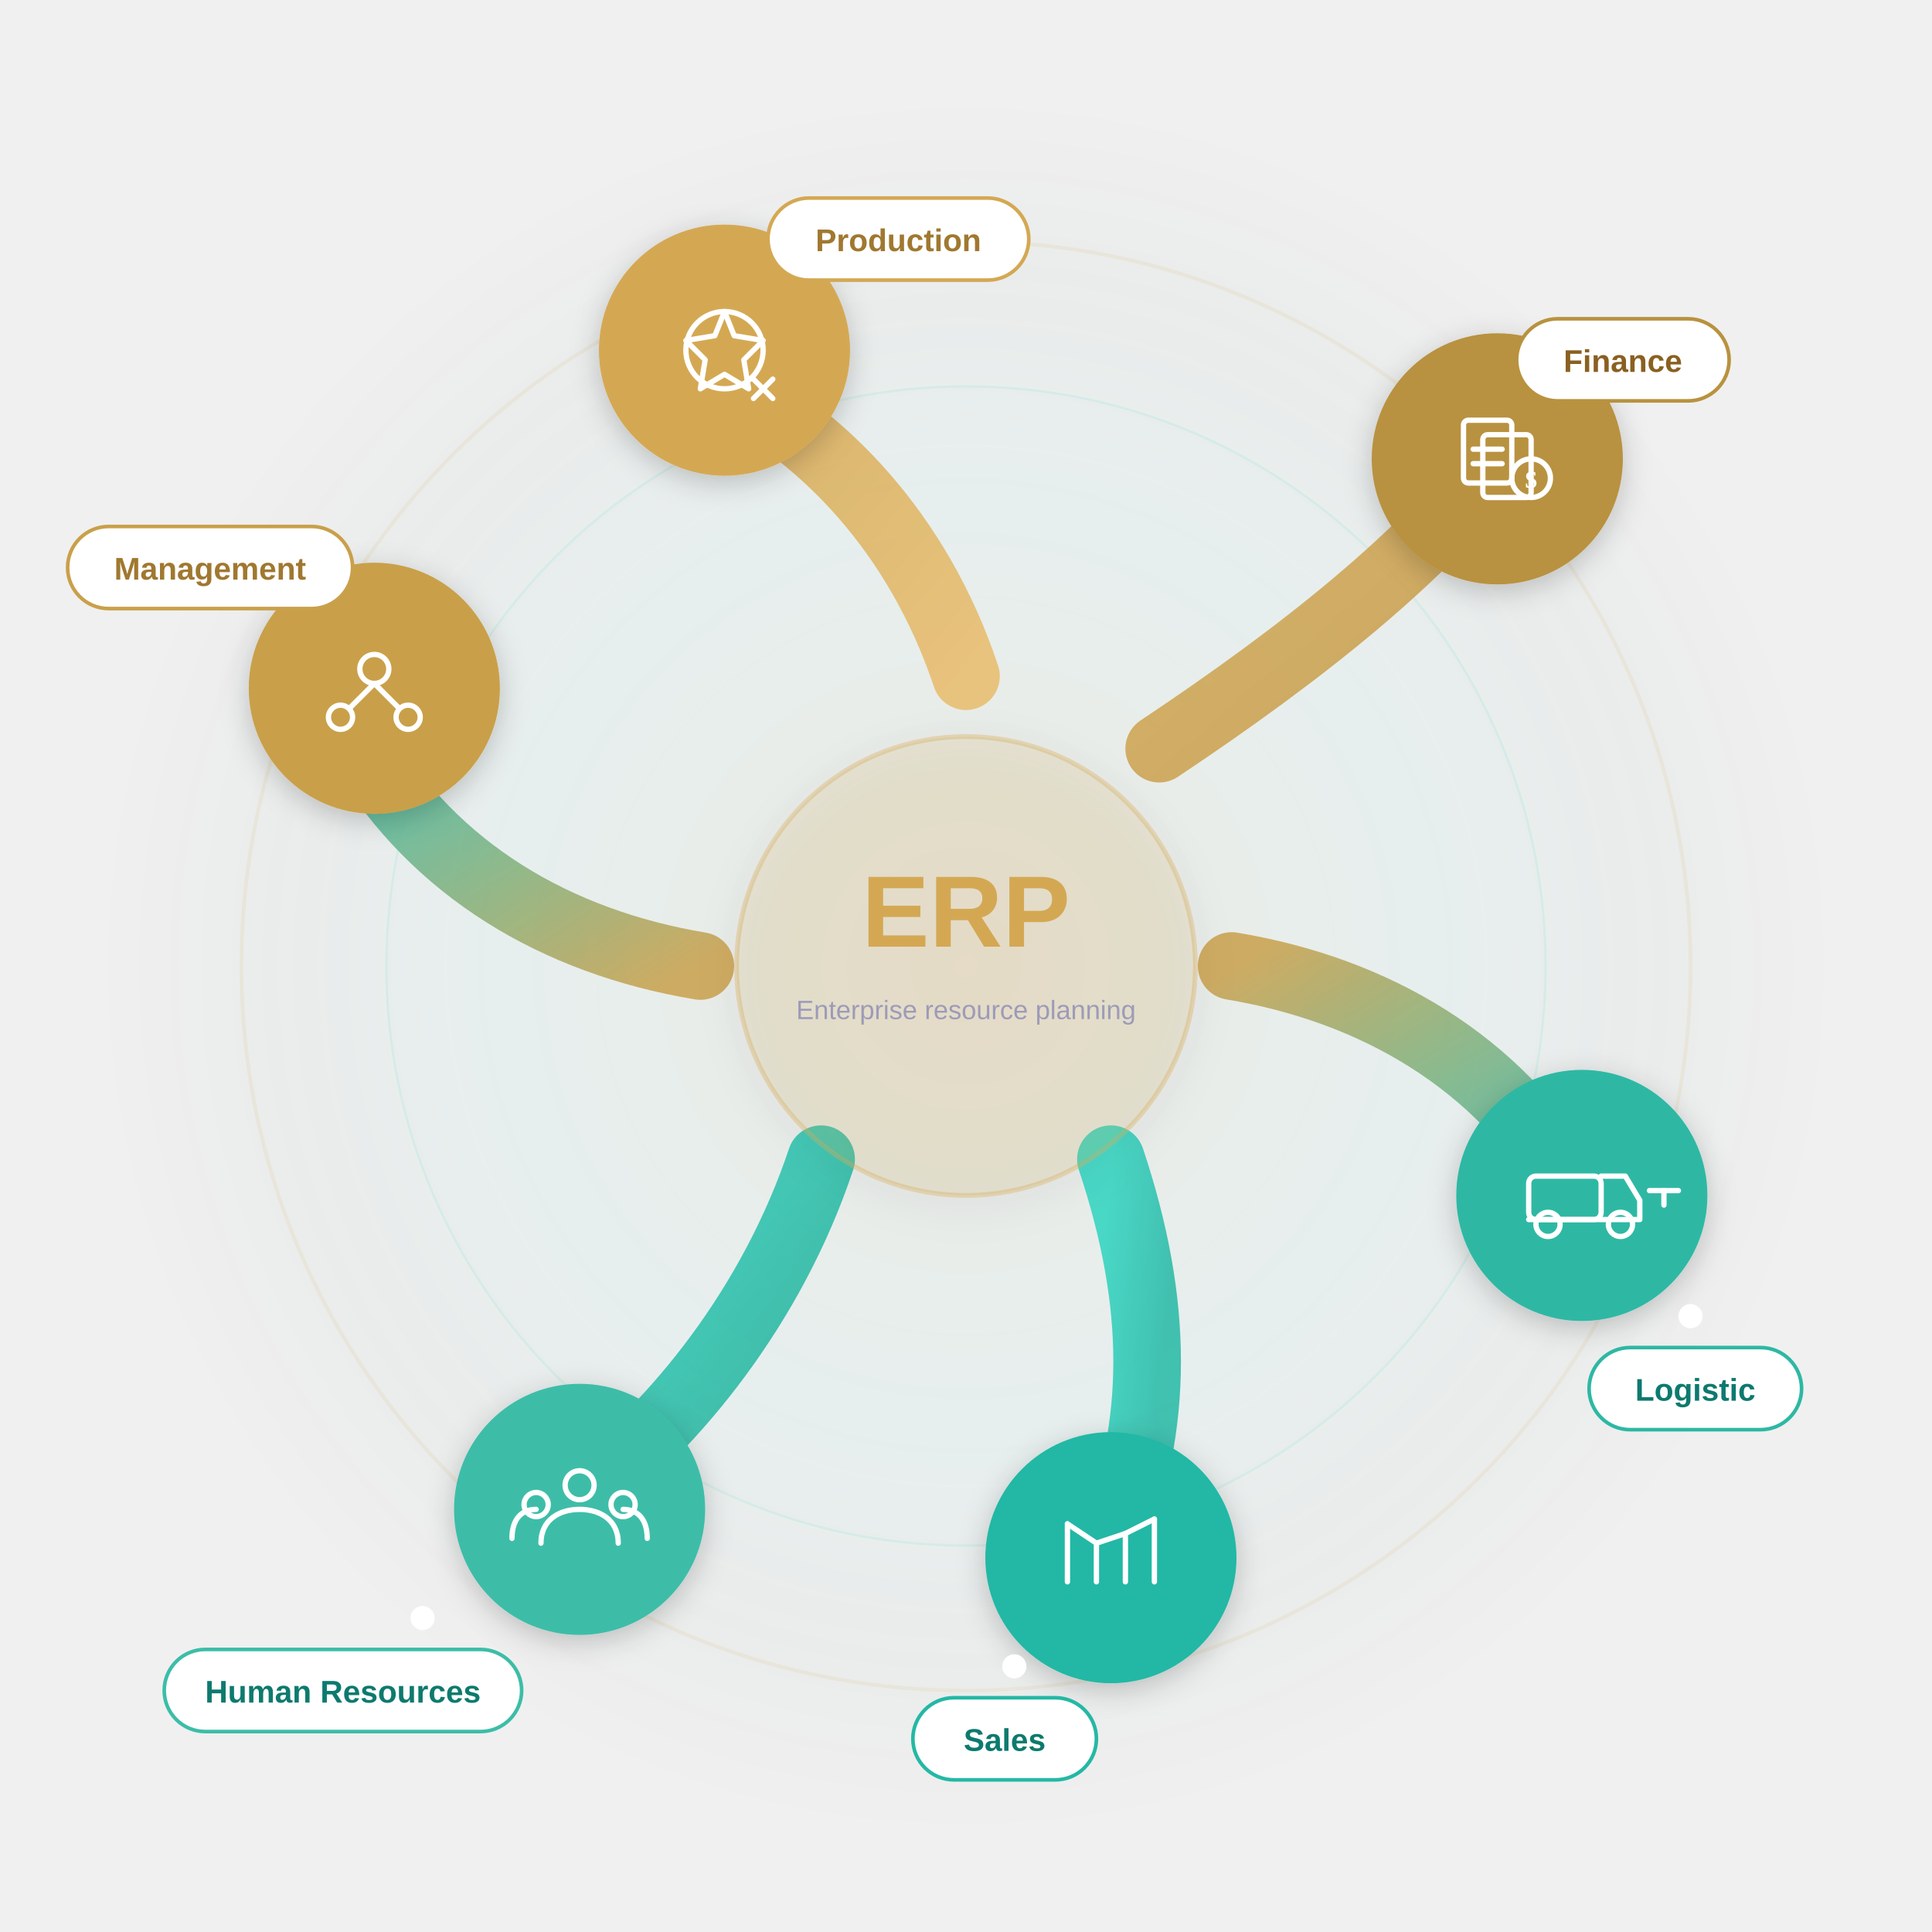
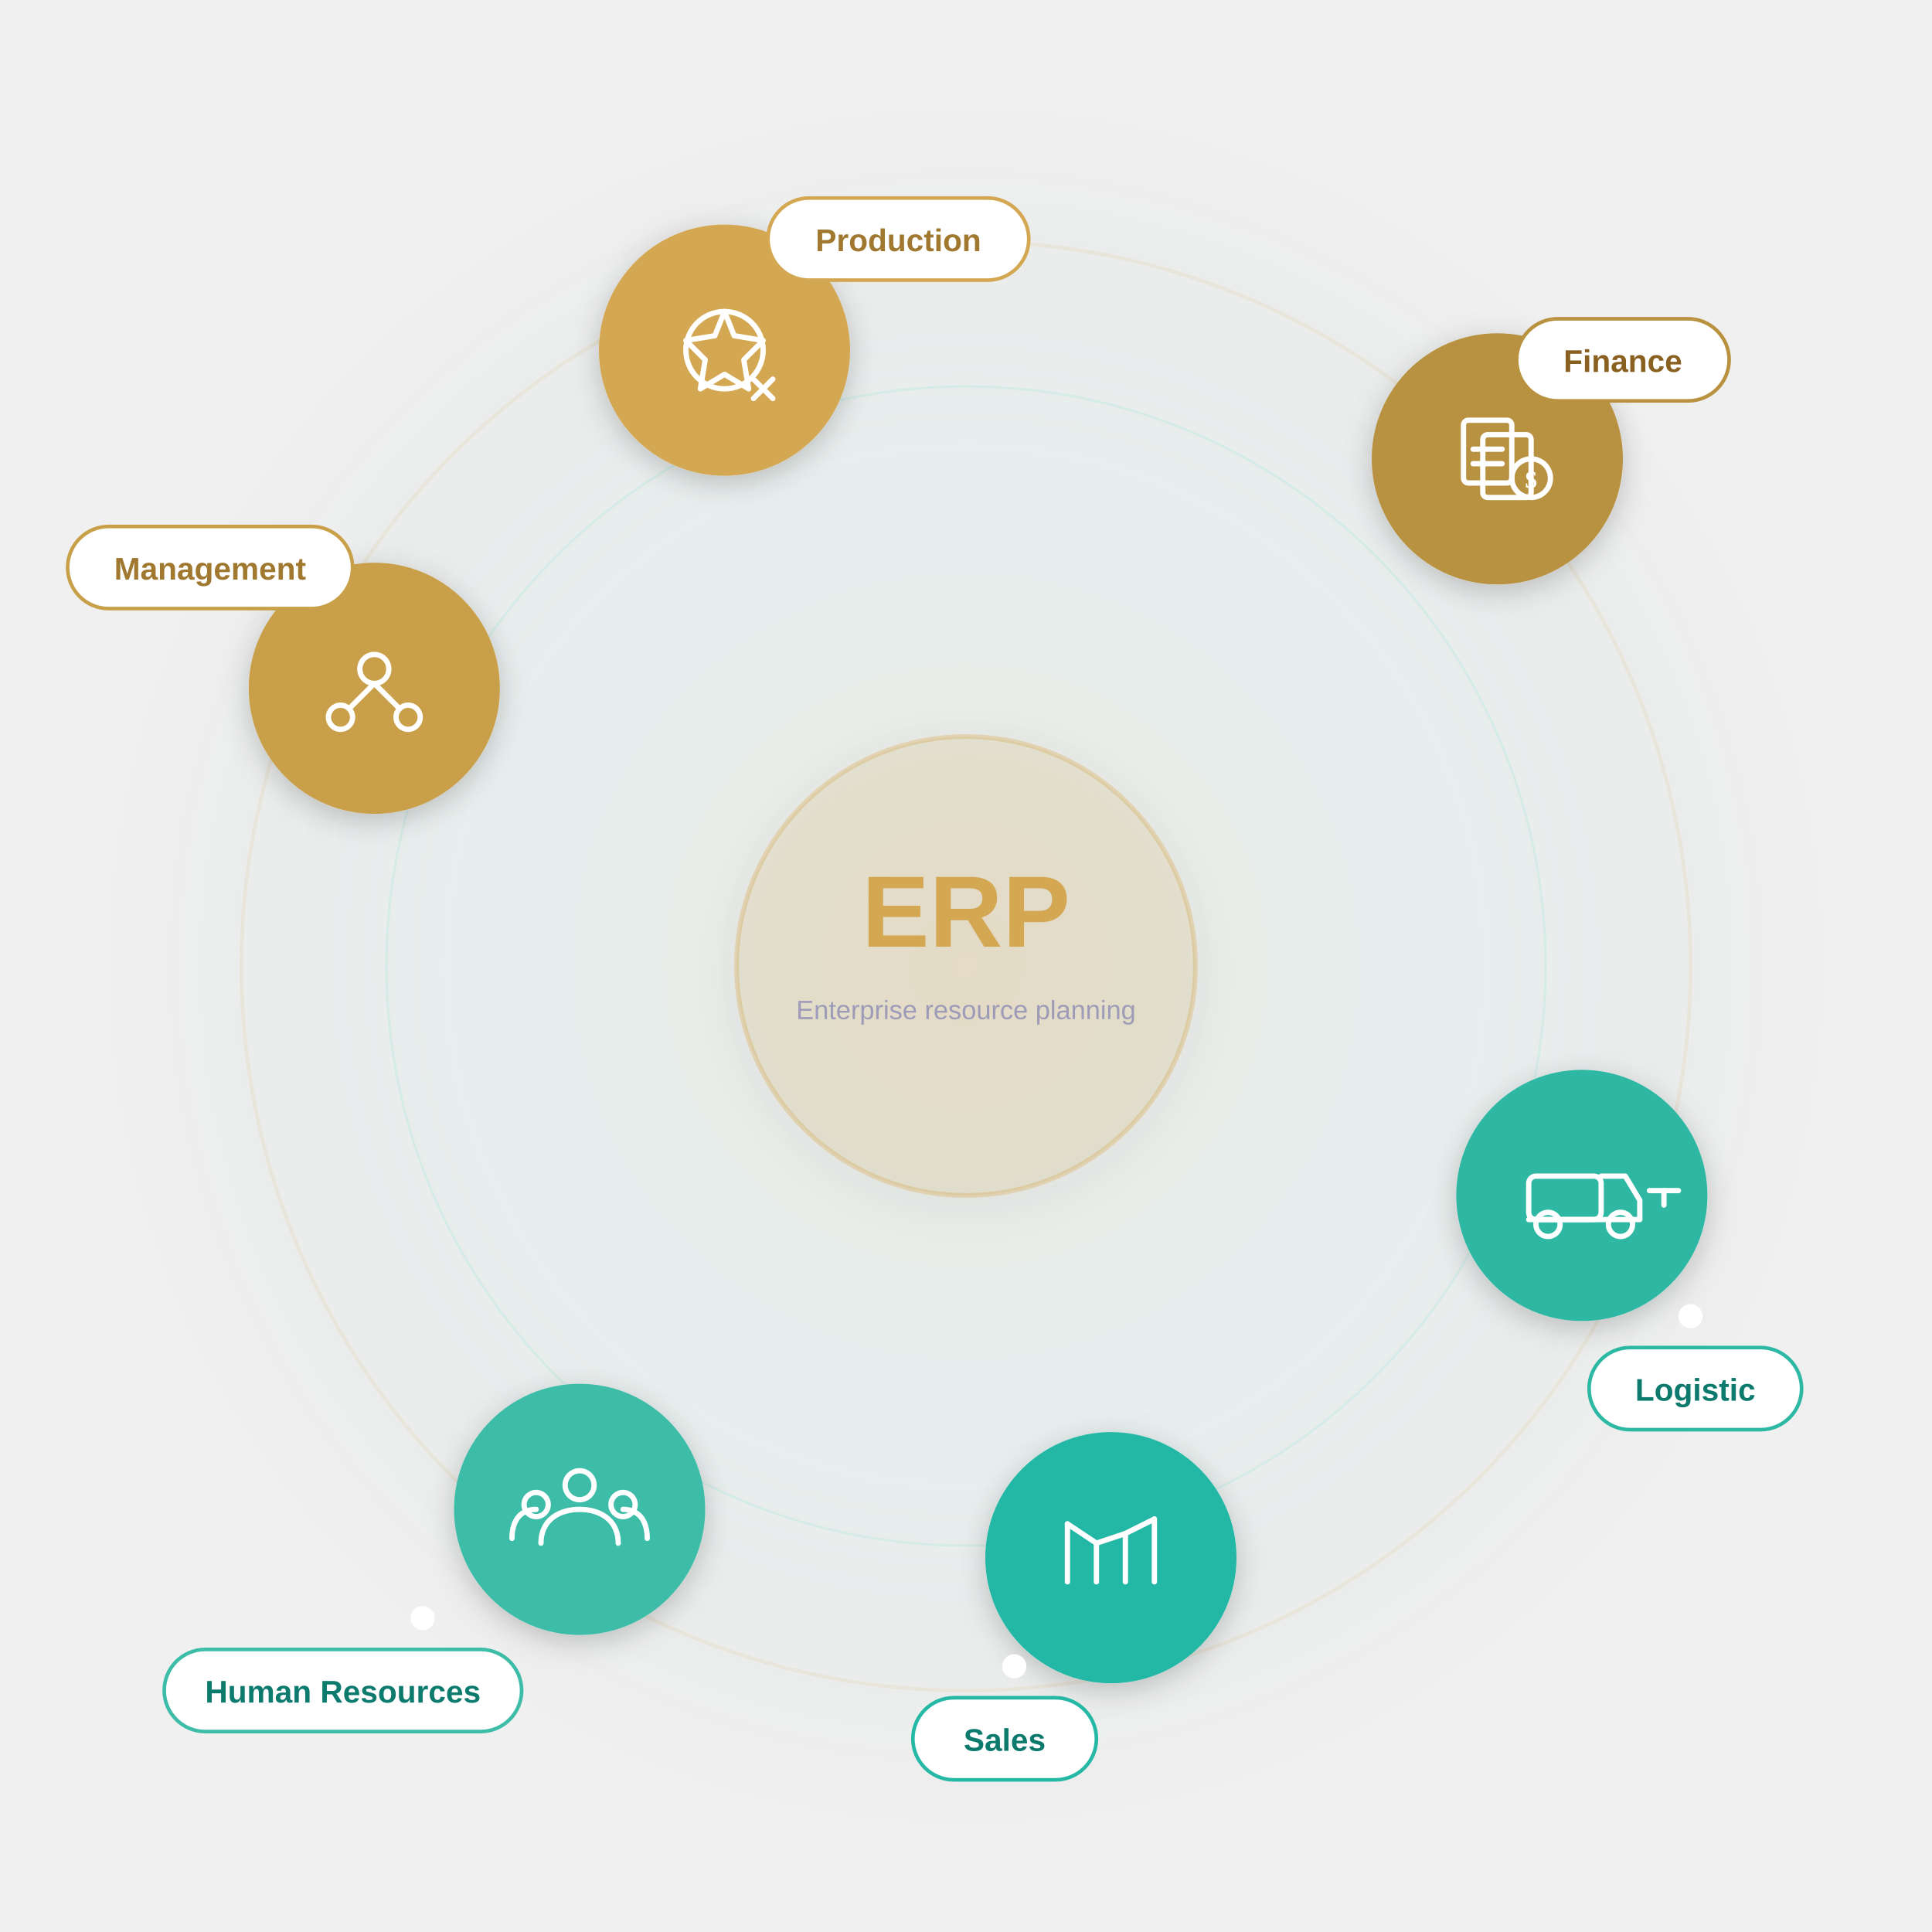
<svg xmlns="http://www.w3.org/2000/svg" viewBox="0 0 800 800" fill="none">
  <defs>
    <radialGradient id="bgRing" cx="50%" cy="50%" r="50%">
      <stop offset="0%" stop-color="var(--ring-inner, rgba(212,168,83,0.08))" />
      <stop offset="55%" stop-color="var(--ring-mid, rgba(45,212,191,0.05))" />
      <stop offset="100%" stop-color="var(--ring-outer, transparent)" />
    </radialGradient>
    <linearGradient id="swoosh1" x1="0%" y1="0%" x2="100%" y2="100%">
      <stop offset="0%" stop-color="#d4a853" />
      <stop offset="100%" stop-color="#c49a45" />
    </linearGradient>
    <linearGradient id="swoosh2" x1="0%" y1="0%" x2="100%" y2="100%">
      <stop offset="0%" stop-color="#c9a04a" />
      <stop offset="100%" stop-color="#3dbda8" />
    </linearGradient>
    <linearGradient id="swoosh3" x1="0%" y1="0%" x2="100%" y2="100%">
      <stop offset="0%" stop-color="#2dd4bf" />
      <stop offset="100%" stop-color="#24b8a5" />
    </linearGradient>
    <linearGradient id="swoosh4" x1="0%" y1="0%" x2="100%" y2="100%">
      <stop offset="0%" stop-color="#2dd4bf" />
      <stop offset="100%" stop-color="#1fa892" />
    </linearGradient>
    <linearGradient id="swoosh5" x1="0%" y1="0%" x2="100%" y2="100%">
      <stop offset="0%" stop-color="#3dbda8" />
      <stop offset="100%" stop-color="#c9a04a" />
    </linearGradient>
    <linearGradient id="swoosh6" x1="0%" y1="0%" x2="100%" y2="100%">
      <stop offset="0%" stop-color="#d4a853" />
      <stop offset="100%" stop-color="#e8bc6a" />
    </linearGradient>
    <filter id="softShadow" x="-20%" y="-20%" width="140%" height="140%">
      <feDropShadow dx="0" dy="4" stdDeviation="8" flood-color="var(--shadow, rgba(0,0,0,0.25))" />
    </filter>
    <filter id="nodeShadow" x="-30%" y="-30%" width="160%" height="160%">
      <feDropShadow dx="0" dy="3" stdDeviation="6" flood-color="var(--shadow, rgba(0,0,0,0.2))" />
    </filter>
  </defs>
+   <style>
+     .hero-ring-outer { transform-origin: 400px 400px; animation: heroRingSpin 90s linear infinite; }
+     .hero-ring-mid { transform-origin: 400px 400px; animation: heroRingSpinRev 70s linear infinite; }
+     .hero-center { transform-origin: 400px 400px; animation: heroCenterPulse 3.6s ease-in-out infinite; }
+     .hero-spoke { stroke-dasharray: 340; stroke-dashoffset: 340; animation: heroDraw 1.1s ease-out forwards; }
+     .hero-spoke:nth-of-type(1) { animation-delay: .05s; }
+     .hero-spoke:nth-of-type(2) { animation-delay: .18s; }
+     .hero-spoke:nth-of-type(3) { animation-delay: .31s; }
+     .hero-spoke:nth-of-type(4) { animation-delay: .44s; }
+     .hero-spoke:nth-of-type(5) { animation-delay: .57s; }
+     .hero-spoke:nth-of-type(6) { animation-delay: .70s; }
+     .hero-node { animation: heroBob 3.4s ease-in-out infinite; transform-box: fill-box; transform-origin: center; }
+     .hero-node:nth-of-type(2) { animation-delay: 0s; }
+     .hero-node:nth-of-type(3) { animation-delay: .5s; }
+     .hero-node:nth-of-type(4) { animation-delay: 1s; }
+     .hero-node:nth-of-type(5) { animation-delay: 1.5s; }
+     .hero-node:nth-of-type(6) { animation-delay: 2s; }
+     .hero-node:nth-of-type(7) { animation-delay: 2.5s; }
+     @keyframes heroRingSpin { from { transform: rotate(0deg); } to { transform: rotate(360deg); } }
+     @keyframes heroRingSpinRev { from { transform: rotate(0deg); } to { transform: rotate(-360deg); } }
+     @keyframes heroCenterPulse { 0%,100% { transform: scale(1); } 50% { transform: scale(1.045); } }
+     @keyframes heroDraw { to { stroke-dashoffset: 0; } }
+     @keyframes heroBob { 0%,100% { transform: translateY(0); } 50% { transform: translateY(-9px); } }
+     @media (prefers-reduced-motion: reduce) {
+       .hero-ring-outer, .hero-ring-mid, .hero-center, .hero-node { animation: none; }
+       .hero-spoke { stroke-dasharray: none; stroke-dashoffset: 0; animation: none; }
+     }
+   </style>
  <circle cx="400" cy="400" r="360" fill="url(#bgRing)" />
-   <circle cx="400" cy="400" r="300" fill="none" stroke="var(--ring-stroke, rgba(212,168,83,0.12))" stroke-width="1.5" />
-   <circle cx="400" cy="400" r="240" fill="none" stroke="var(--ring-stroke2, rgba(45,212,191,0.1))" stroke-width="1" />
-   <path d="M400 280 C 380 220, 340 180, 300 160" stroke="url(#swoosh6)" stroke-width="28" stroke-linecap="round" fill="none" opacity="0.85" />
-   <path d="M480 310 C 540 270, 590 230, 620 190" stroke="url(#swoosh1)" stroke-width="28" stroke-linecap="round" fill="none" opacity="0.85" />
-   <path d="M510 400 C 570 410, 620 440, 650 490" stroke="url(#swoosh2)" stroke-width="28" stroke-linecap="round" fill="none" opacity="0.85" />
-   <path d="M460 480 C 480 540, 480 590, 460 640" stroke="url(#swoosh3)" stroke-width="28" stroke-linecap="round" fill="none" opacity="0.85" />
-   <path d="M340 480 C 320 540, 280 590, 240 620" stroke="url(#swoosh4)" stroke-width="28" stroke-linecap="round" fill="none" opacity="0.85" />
-   <path d="M290 400 C 230 390, 180 360, 150 310" stroke="url(#swoosh5)" stroke-width="28" stroke-linecap="round" fill="none" opacity="0.85" />
-   <circle cx="400" cy="400" r="95" fill="var(--hub-bg, rgba(212,168,83,0.15))" stroke="var(--hub-border, rgba(212,168,83,0.35))" stroke-width="2" filter="url(#softShadow)" />
-   <text x="400" y="392" text-anchor="middle" font-family="DM Sans, Arial, sans-serif" font-size="42" font-weight="700" fill="var(--hub-text, #d4a853)">ERP</text>
-   <text x="400" y="422" text-anchor="middle" font-family="DM Sans, Arial, sans-serif" font-size="11" fill="var(--hub-sub, #9d9bb8)">Enterprise resource planning</text>
-   <g filter="url(#nodeShadow)">
+   <circle class="hero-ring-outer" cx="400" cy="400" r="300" fill="none" stroke="var(--ring-stroke, rgba(212,168,83,0.12))" stroke-width="1.5" />
+   <circle class="hero-ring-mid" cx="400" cy="400" r="240" fill="none" stroke="var(--ring-stroke2, rgba(45,212,191,0.1))" stroke-width="1" />
+   <path class="hero-spoke" d="M400 280 C 380 220, 340 180, 300 160" stroke="url(#swoosh6)" stroke-width="28" stroke-linecap="round" fill="none" opacity="0.85" />
+   <path class="hero-spoke" d="M480 310 C 540 270, 590 230, 620 190" stroke="url(#swoosh1)" stroke-width="28" stroke-linecap="round" fill="none" opacity="0.85" />
+   <path class="hero-spoke" d="M510 400 C 570 410, 620 440, 650 490" stroke="url(#swoosh2)" stroke-width="28" stroke-linecap="round" fill="none" opacity="0.85" />
+   <path class="hero-spoke" d="M460 480 C 480 540, 480 590, 460 640" stroke="url(#swoosh3)" stroke-width="28" stroke-linecap="round" fill="none" opacity="0.85" />
+   <path class="hero-spoke" d="M340 480 C 320 540, 280 590, 240 620" stroke="url(#swoosh4)" stroke-width="28" stroke-linecap="round" fill="none" opacity="0.85" />
+   <path class="hero-spoke" d="M290 400 C 230 390, 180 360, 150 310" stroke="url(#swoosh5)" stroke-width="28" stroke-linecap="round" fill="none" opacity="0.85" />
+   <g class="hero-center">
+     <circle cx="400" cy="400" r="95" fill="var(--hub-bg, rgba(212,168,83,0.15))" stroke="var(--hub-border, rgba(212,168,83,0.35))" stroke-width="2" filter="url(#softShadow)" />
+     <text x="400" y="392" text-anchor="middle" font-family="DM Sans, Arial, sans-serif" font-size="42" font-weight="700" fill="var(--hub-text, #d4a853)">ERP</text>
+     <text x="400" y="422" text-anchor="middle" font-family="DM Sans, Arial, sans-serif" font-size="11" fill="var(--hub-sub, #9d9bb8)">Enterprise resource planning</text>
+   </g>
+   <g class="hero-node" filter="url(#nodeShadow)">
    <circle cx="155" cy="285" r="52" fill="#c9a04a" />
    <g transform="translate(155,285)" stroke="#fff" stroke-width="2.2" fill="none" stroke-linecap="round" stroke-linejoin="round">
      <circle cx="0" cy="-8" r="6" />
      <circle cx="-14" cy="12" r="5" />
      <circle cx="14" cy="12" r="5" />
      <line x1="0" y1="-2" x2="-10" y2="8" />
      <line x1="0" y1="-2" x2="10" y2="8" />
    </g>
  </g>
  <circle cx="95" cy="235" r="5" fill="#fff" />
  <rect x="28" y="218" width="118" height="34" rx="17" fill="var(--label-bg, #fff)" stroke="#c9a04a" stroke-width="1.5" />
  <text x="87" y="240" text-anchor="middle" font-family="DM Sans, Arial, sans-serif" font-size="13" font-weight="600" fill="var(--label-gold, #a07830)">Management</text>
-   <g filter="url(#nodeShadow)">
+   <g class="hero-node" filter="url(#nodeShadow)">
    <circle cx="300" cy="145" r="52" fill="#d4a853" />
    <g transform="translate(300,145)" stroke="#fff" stroke-width="2.2" fill="none" stroke-linecap="round" stroke-linejoin="round">
      <circle cx="0" cy="0" r="16" />
      <path d="M0 -16 L4 -6 L16 -4 L8 4 L10 16 L0 10 L-10 16 L-8 4 L-16 -4 L-4 -6 Z" />
      <line x1="12" y1="12" x2="20" y2="20" />
      <line x1="20" y1="12" x2="12" y2="20" />
    </g>
  </g>
  <circle cx="355" cy="105" r="5" fill="#fff" />
  <rect x="318" y="82" width="108" height="34" rx="17" fill="var(--label-bg, #fff)" stroke="#d4a853" stroke-width="1.5" />
  <text x="372" y="104" text-anchor="middle" font-family="DM Sans, Arial, sans-serif" font-size="13" font-weight="600" fill="var(--label-gold, #a07830)">Production</text>
-   <g filter="url(#nodeShadow)">
+   <g class="hero-node" filter="url(#nodeShadow)">
    <circle cx="620" cy="190" r="52" fill="#b8923f" />
    <g transform="translate(620,190)" stroke="#fff" stroke-width="2.2" fill="none" stroke-linecap="round" stroke-linejoin="round">
      <rect x="-14" y="-16" width="20" height="26" rx="2" />
      <rect x="-6" y="-10" width="20" height="26" rx="2" />
      <line x1="-10" y1="-4" x2="2" y2="-4" />
      <line x1="-10" y1="2" x2="2" y2="2" />
      <circle cx="14" cy="8" r="8" />
      <text x="14" y="12" text-anchor="middle" font-size="10" fill="#fff" stroke="none" font-weight="700">$</text>
    </g>
  </g>
  <circle cx="665" cy="155" r="5" fill="#fff" />
  <rect x="628" y="132" width="88" height="34" rx="17" fill="var(--label-bg, #fff)" stroke="#b8923f" stroke-width="1.5" />
  <text x="672" y="154" text-anchor="middle" font-family="DM Sans, Arial, sans-serif" font-size="13" font-weight="600" fill="var(--label-gold, #8a6020)">Finance</text>
-   <g filter="url(#nodeShadow)">
+   <g class="hero-node" filter="url(#nodeShadow)">
    <circle cx="655" cy="495" r="52" fill="#2db8a4" />
    <g transform="translate(655,495)" stroke="#fff" stroke-width="2.2" fill="none" stroke-linecap="round" stroke-linejoin="round">
      <rect x="-22" y="-8" width="30" height="18" rx="3" />
      <path d="M8 -8 L18 -8 L24 2 L24 10 L-22 10" />
      <circle cx="-14" cy="12" r="5" />
      <circle cx="16" cy="12" r="5" />
      <polyline points="28,-2 34,-2 34,4" />
      <line x1="34" y1="-2" x2="40" y2="-2" />
    </g>
  </g>
  <circle cx="700" cy="545" r="5" fill="#fff" />
  <rect x="658" y="558" width="88" height="34" rx="17" fill="var(--label-bg, #fff)" stroke="#2db8a4" stroke-width="1.5" />
  <text x="702" y="580" text-anchor="middle" font-family="DM Sans, Arial, sans-serif" font-size="13" font-weight="600" fill="var(--label-teal, #0d7a6e)">Logistic</text>
-   <g filter="url(#nodeShadow)">
+   <g class="hero-node" filter="url(#nodeShadow)">
    <circle cx="460" cy="645" r="52" fill="#24b8a5" />
    <g transform="translate(460,645)" stroke="#fff" stroke-width="2.2" fill="none" stroke-linecap="round" stroke-linejoin="round">
      <line x1="-18" y1="10" x2="-18" y2="-14" />
      <line x1="-6" y1="10" x2="-6" y2="-6" />
      <line x1="6" y1="10" x2="6" y2="-10" />
      <line x1="18" y1="10" x2="18" y2="-16" />
      <polyline points="-18,-14 -6,-6 6,-10 18,-16" />
    </g>
  </g>
  <circle cx="420" cy="690" r="5" fill="#fff" />
  <rect x="378" y="703" width="76" height="34" rx="17" fill="var(--label-bg, #fff)" stroke="#24b8a5" stroke-width="1.5" />
  <text x="416" y="725" text-anchor="middle" font-family="DM Sans, Arial, sans-serif" font-size="13" font-weight="600" fill="var(--label-teal, #0d7a6e)">Sales</text>
-   <g filter="url(#nodeShadow)">
+   <g class="hero-node" filter="url(#nodeShadow)">
    <circle cx="240" cy="625" r="52" fill="#3dbda8" />
    <g transform="translate(240,625)" stroke="#fff" stroke-width="2.2" fill="none" stroke-linecap="round" stroke-linejoin="round">
      <circle cx="0" cy="-10" r="6" />
      <path d="M-16 14 C-16 4 -8 0 0 0 C8 0 16 4 16 14" />
      <circle cx="-18" cy="-2" r="5" />
      <path d="M-28 12 C-28 4 -24 0 -18 0" />
      <circle cx="18" cy="-2" r="5" />
      <path d="M28 12 C28 4 24 0 18 0" />
    </g>
  </g>
  <circle cx="175" cy="670" r="5" fill="#fff" />
  <rect x="68" y="683" width="148" height="34" rx="17" fill="var(--label-bg, #fff)" stroke="#3dbda8" stroke-width="1.5" />
  <text x="142" y="705" text-anchor="middle" font-family="DM Sans, Arial, sans-serif" font-size="13" font-weight="600" fill="var(--label-teal, #0d7a6e)">Human Resources</text>
</svg>
